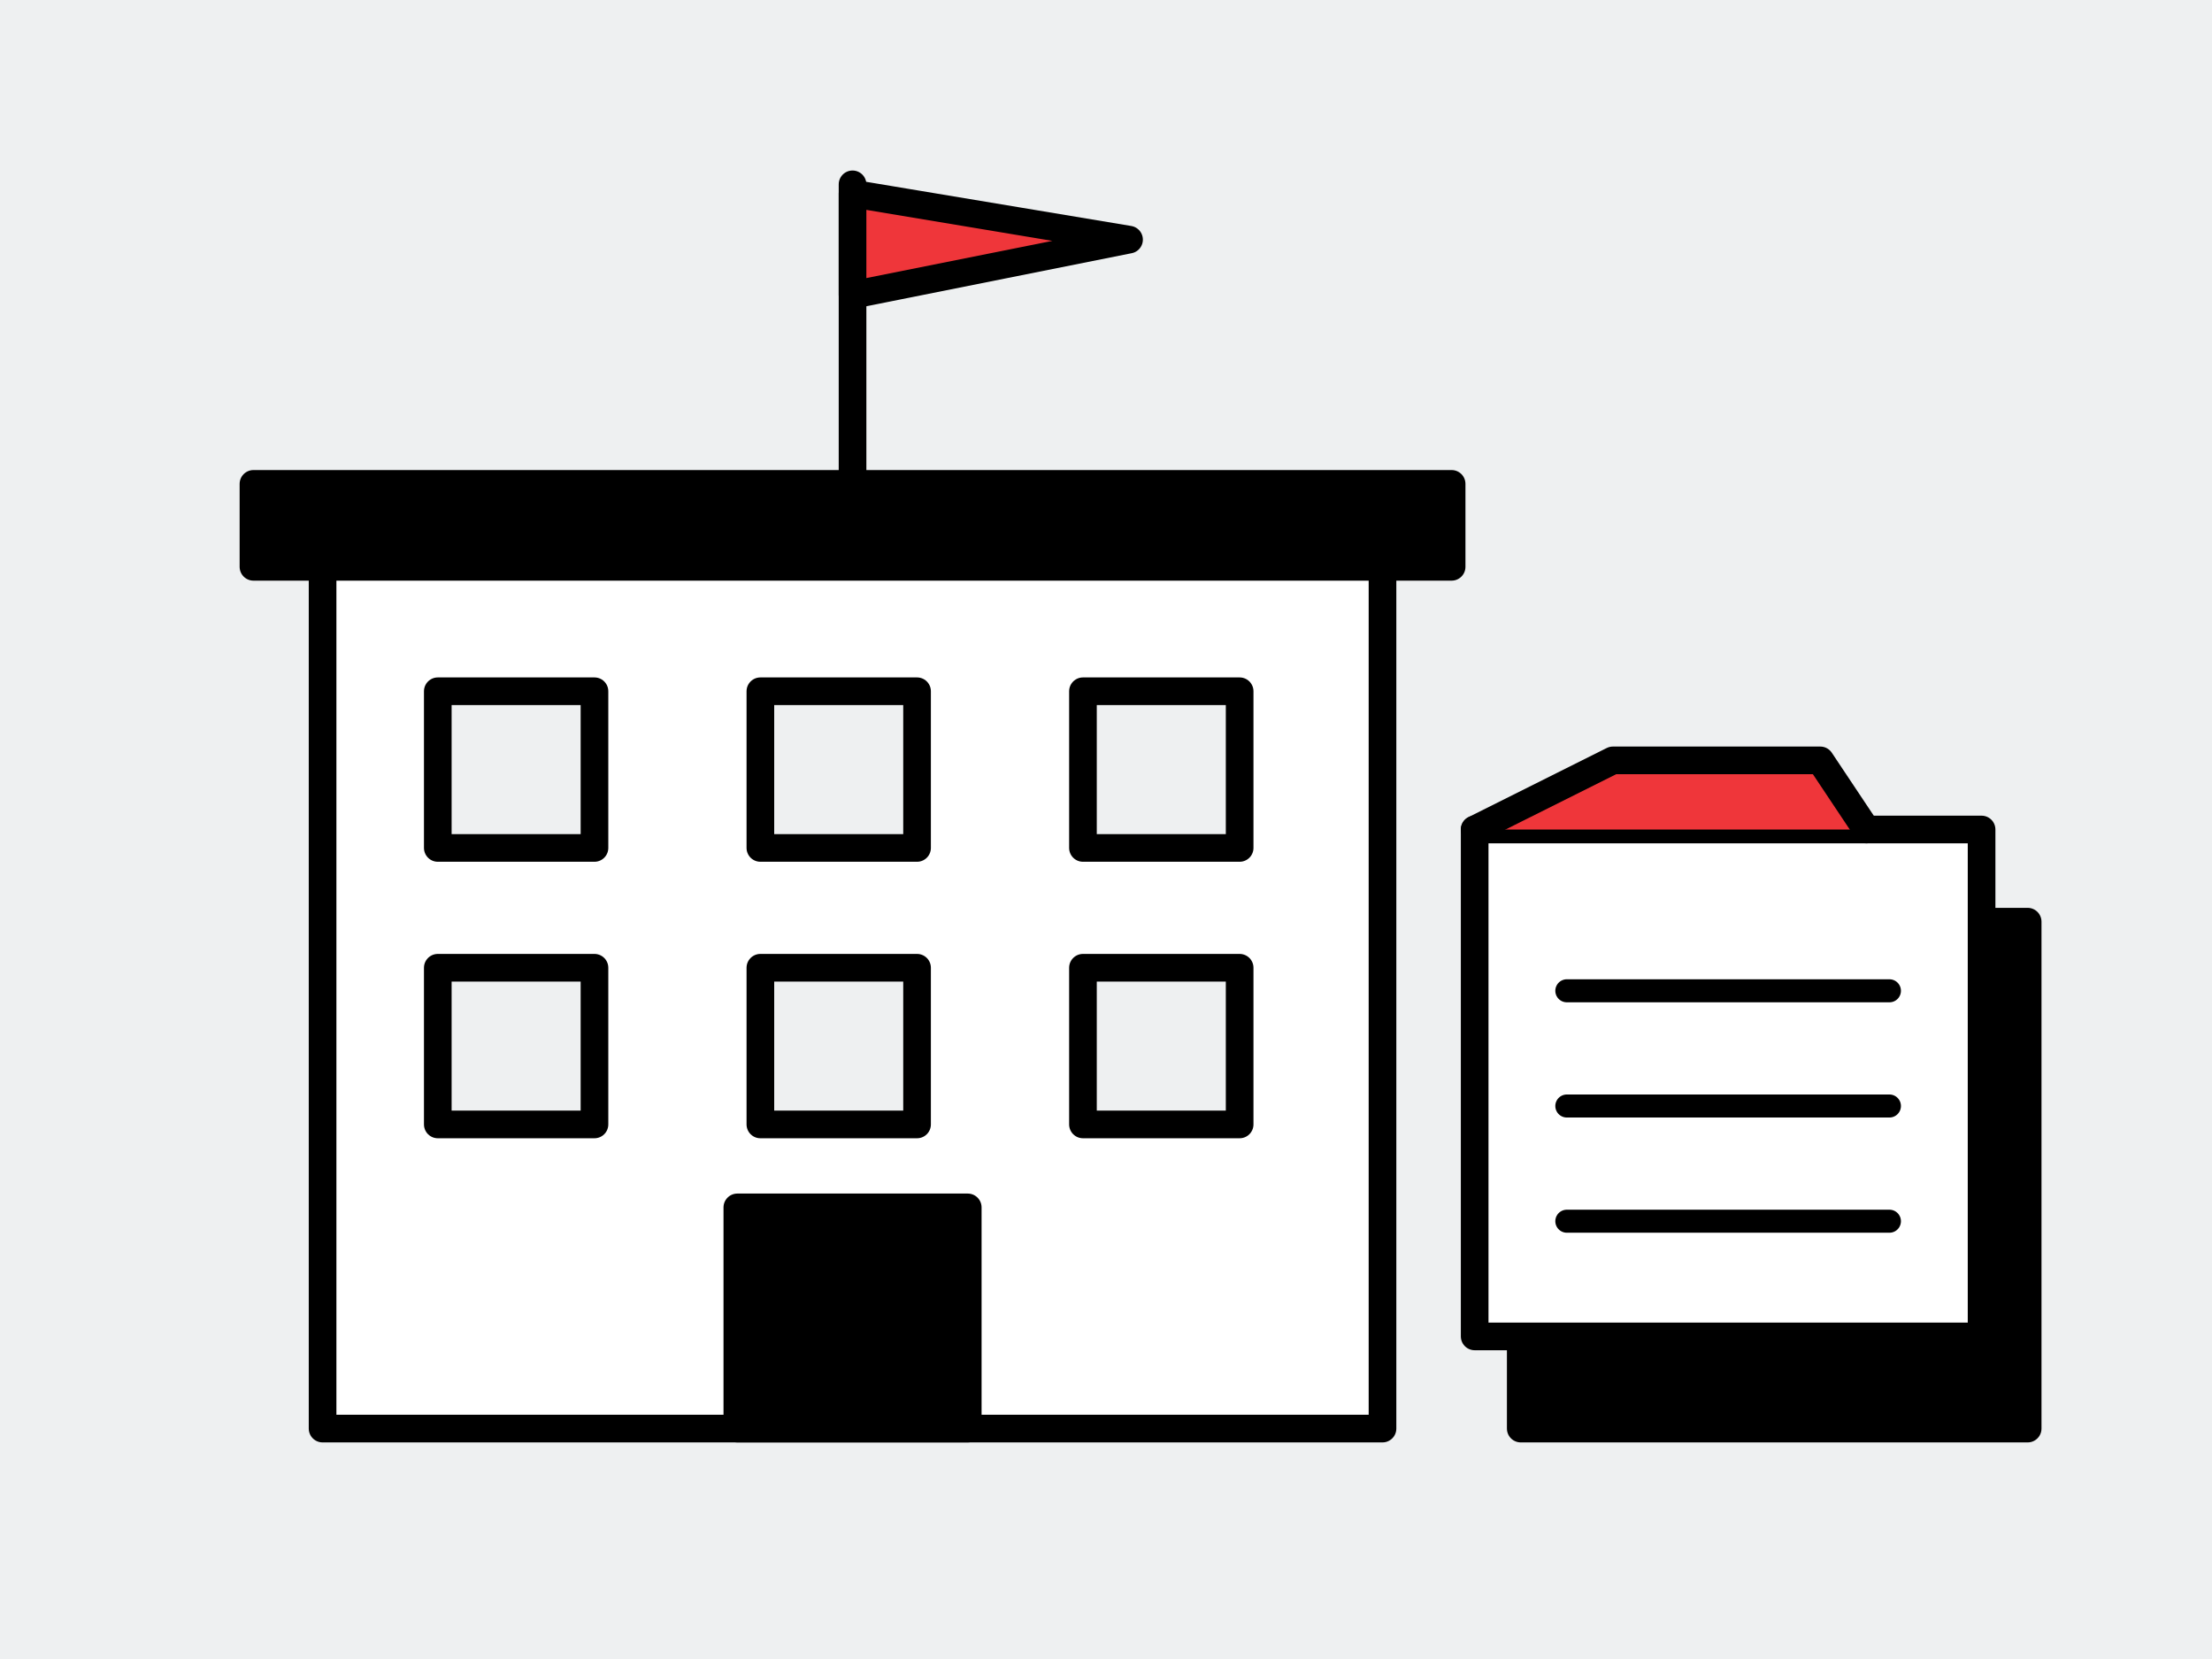
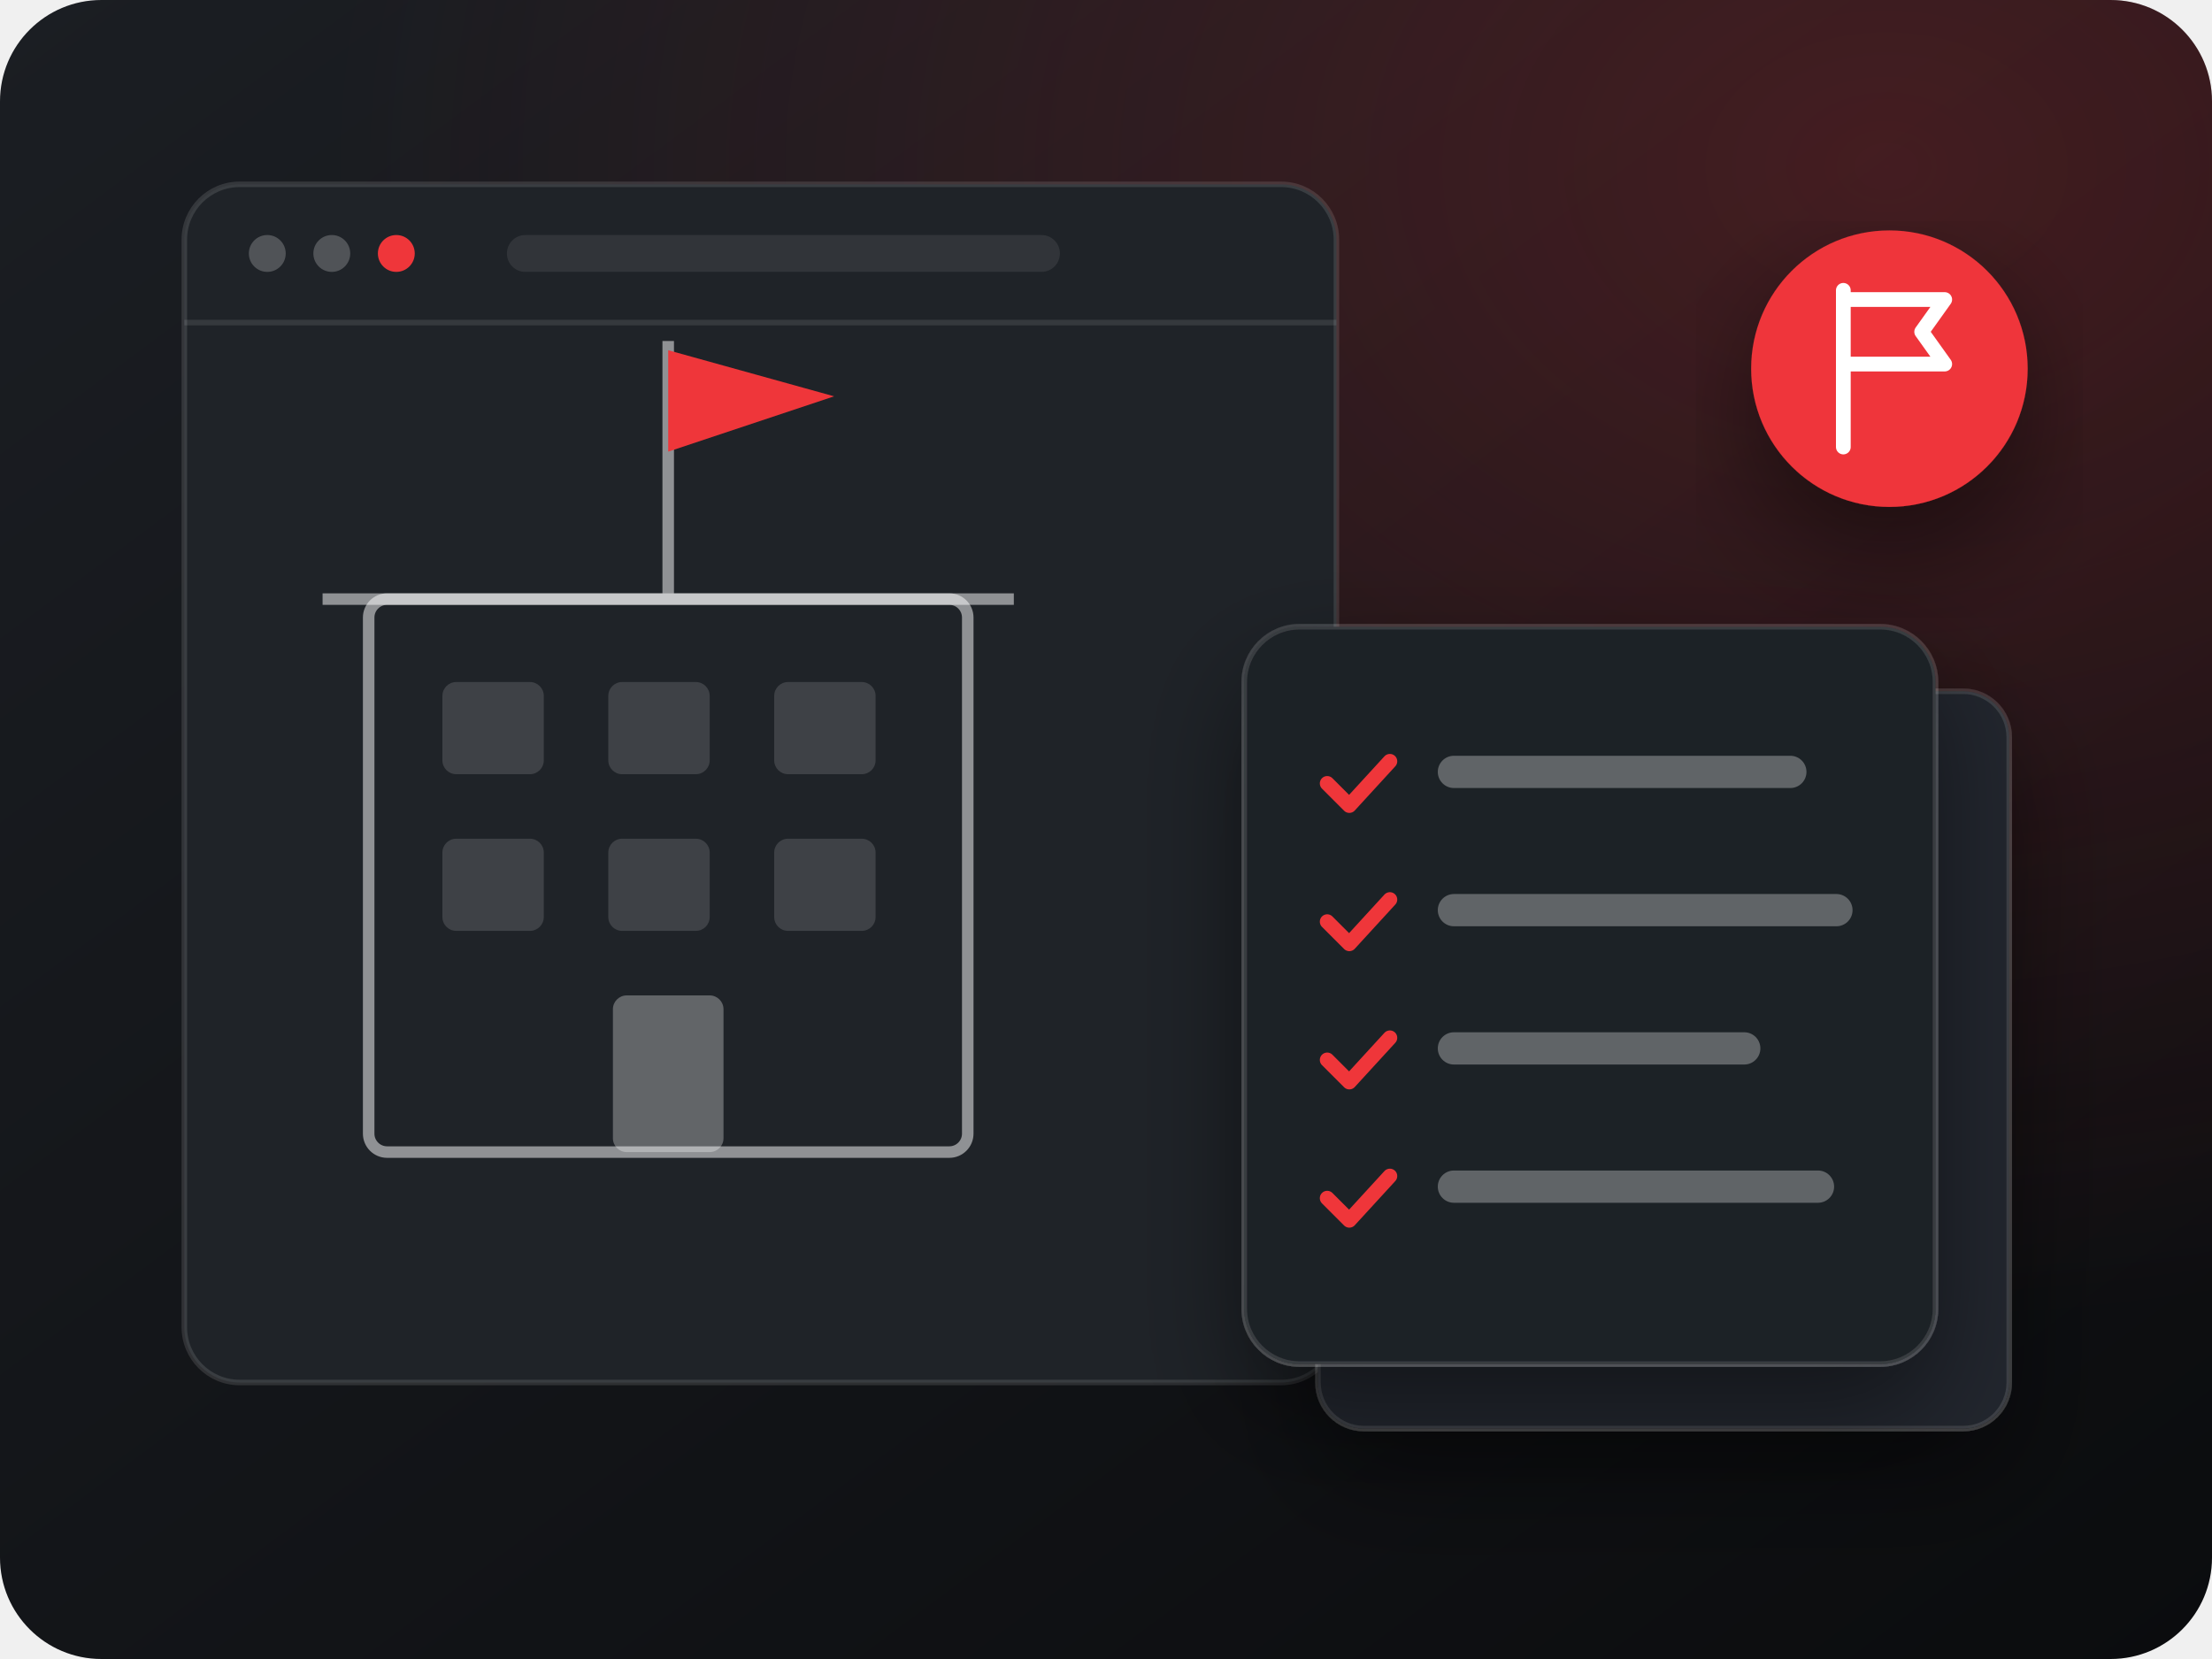
<svg xmlns="http://www.w3.org/2000/svg" viewBox="0 0 480 360" role="img" aria-labelledby="t">
-   <rect width="480" height="360" fill="#eef0f1" />
-   <g stroke="#000" stroke-width="6" stroke-linejoin="round" stroke-linecap="round">
-     <rect x="70" y="120" width="230" height="190" fill="#fff" />
-     <rect x="95" y="150" width="34" height="34" fill="#eef0f1" />
-     <rect x="95" y="210" width="34" height="34" fill="#eef0f1" />
-     <rect x="165" y="150" width="34" height="34" fill="#eef0f1" />
-     <rect x="165" y="210" width="34" height="34" fill="#eef0f1" />
-     <rect x="235" y="150" width="34" height="34" fill="#eef0f1" />
-     <rect x="235" y="210" width="34" height="34" fill="#eef0f1" />
-     <rect x="160" y="262" width="50" height="48" fill="#000" />
-     <rect x="55" y="105" width="260" height="18" fill="#000" />
-     <line x1="185" y1="105" x2="185" y2="40" />
-     <path d="M185 42 L245 52 L185 64 Z" fill="#ef363a" />
-     <rect x="330" y="200" width="110" height="110" fill="#000" />
-     <rect x="320" y="180" width="110" height="110" fill="#fff" />
-     <path d="M320 180 L350 165 L395 165 L405 180" fill="#ef363a" />
-     <line x1="340" y1="215" x2="410" y2="215" stroke-width="5" />
-     <line x1="340" y1="240" x2="410" y2="240" stroke-width="5" />
-     <line x1="340" y1="265" x2="410" y2="265" stroke-width="5" />
+   <defs>
+     <linearGradient id="bg" x1="0" y1="0" x2="1" y2="1">
+       <stop offset="0" stop-color="#1B1E23" />
+       <stop offset="1" stop-color="#0B0C0E" />
+     </linearGradient>
+     <linearGradient id="area" x1="0" y1="0" x2="0" y2="1">
+       <stop offset="0" stop-color="#EF363A" stop-opacity=".35" />
+       <stop offset="1" stop-color="#EF363A" stop-opacity="0" />
+     </linearGradient>
+     <radialGradient id="glow" cx=".85" cy=".1" r=".7">
+       <stop offset="0" stop-color="#EF363A" stop-opacity=".22" />
+       <stop offset="1" stop-color="#EF363A" stop-opacity="0" />
+     </radialGradient>
+     <filter id="sh" x="-20%" y="-20%" width="140%" height="160%">
+       <feDropShadow dx="0" dy="10" stdDeviation="12" flood-color="#000" flood-opacity=".45" />
+     </filter>
+   </defs>
+   <rect width="480" height="360" rx="22" fill="url(#bg)" />
+   <rect width="480" height="360" rx="22" fill="url(#glow)" />
+   <g stroke-width="1.2">
+     <rect x="40" y="40" width="250" height="260" rx="12" fill="#1F2328" stroke="rgba(255,255,255,0.12)" />
+     <path d="M40 70h250" stroke="rgba(255,255,255,0.1)" />
+     <circle cx="58" cy="55" r="4" fill="rgba(255,255,255,0.22)" />
+     <circle cx="72" cy="55" r="4" fill="rgba(255,255,255,0.22)" />
+     <circle cx="86" cy="55" r="4" fill="#EF363A" />
+     <rect x="110" y="51" width="120" height="8" rx="4.0" fill="rgba(255,255,255,0.08)" />
+     <g fill="none" stroke="rgba(255,255,255,0.5)" stroke-width="2.5" stroke-linejoin="round">
+       <rect x="80" y="130" width="130" height="120" rx="4" />
+       <path d="M70 130h150M145 130v-56" />
+     </g>
+     <path d="M145 76l36 10l-36 12z" fill="#EF363A" />
+     <rect x="96" y="148" width="22" height="20" rx="3" fill="rgba(255,255,255,0.14)" />
+     <rect x="96" y="182" width="22" height="20" rx="3" fill="rgba(255,255,255,0.14)" />
+     <rect x="132" y="148" width="22" height="20" rx="3" fill="rgba(255,255,255,0.14)" />
+     <rect x="132" y="182" width="22" height="20" rx="3" fill="rgba(255,255,255,0.14)" />
+     <rect x="168" y="148" width="22" height="20" rx="3" fill="rgba(255,255,255,0.14)" />
+     <rect x="168" y="182" width="22" height="20" rx="3" fill="rgba(255,255,255,0.14)" />
+     <rect x="133" y="216" width="24" height="34" rx="3" fill="rgba(255,255,255,0.3)" />
+     <rect x="286" y="150" width="150" height="160" rx="10" fill="#23272D" stroke="rgba(255,255,255,0.12)" filter="url(#sh)" />
+     <rect x="270" y="136" width="150" height="160" rx="12" fill="#1F2328" stroke="rgba(255,255,255,0.12)" filter="url(#sh)" />
+     <path d="M288 170 l4.8 4.8 l8.8 -9.6" fill="none" stroke="#EF363A" stroke-width="3.2" stroke-linecap="round" stroke-linejoin="round" />
+     <rect x="312" y="164" width="80" height="7" rx="3.5" fill="rgba(255,255,255,0.3)" />
+     <path d="M288 200 l4.8 4.8 l8.8 -9.6" fill="none" stroke="#EF363A" stroke-width="3.2" stroke-linecap="round" stroke-linejoin="round" />
+     <rect x="312" y="194" width="90" height="7" rx="3.5" fill="rgba(255,255,255,0.3)" />
+     <path d="M288 230 l4.8 4.8 l8.8 -9.6" fill="none" stroke="#EF363A" stroke-width="3.2" stroke-linecap="round" stroke-linejoin="round" />
+     <rect x="312" y="224" width="70" height="7" rx="3.5" fill="rgba(255,255,255,0.3)" />
+     <path d="M288 260 l4.8 4.8 l8.8 -9.6" fill="none" stroke="#EF363A" stroke-width="3.2" stroke-linecap="round" stroke-linejoin="round" />
+     <rect x="312" y="254" width="86" height="7" rx="3.5" fill="rgba(255,255,255,0.3)" />
+     <circle cx="410" cy="80" r="30" fill="#EF363A" filter="url(#sh)" />
+     <g transform="translate(410 80)" fill="none" stroke="#fff" stroke-width="3.2" stroke-linecap="round" stroke-linejoin="round">
+       <path d="M-10 17v-34M-10 -15h22l-5 7l5 7h-22" />
+     </g>
  </g>
</svg>
